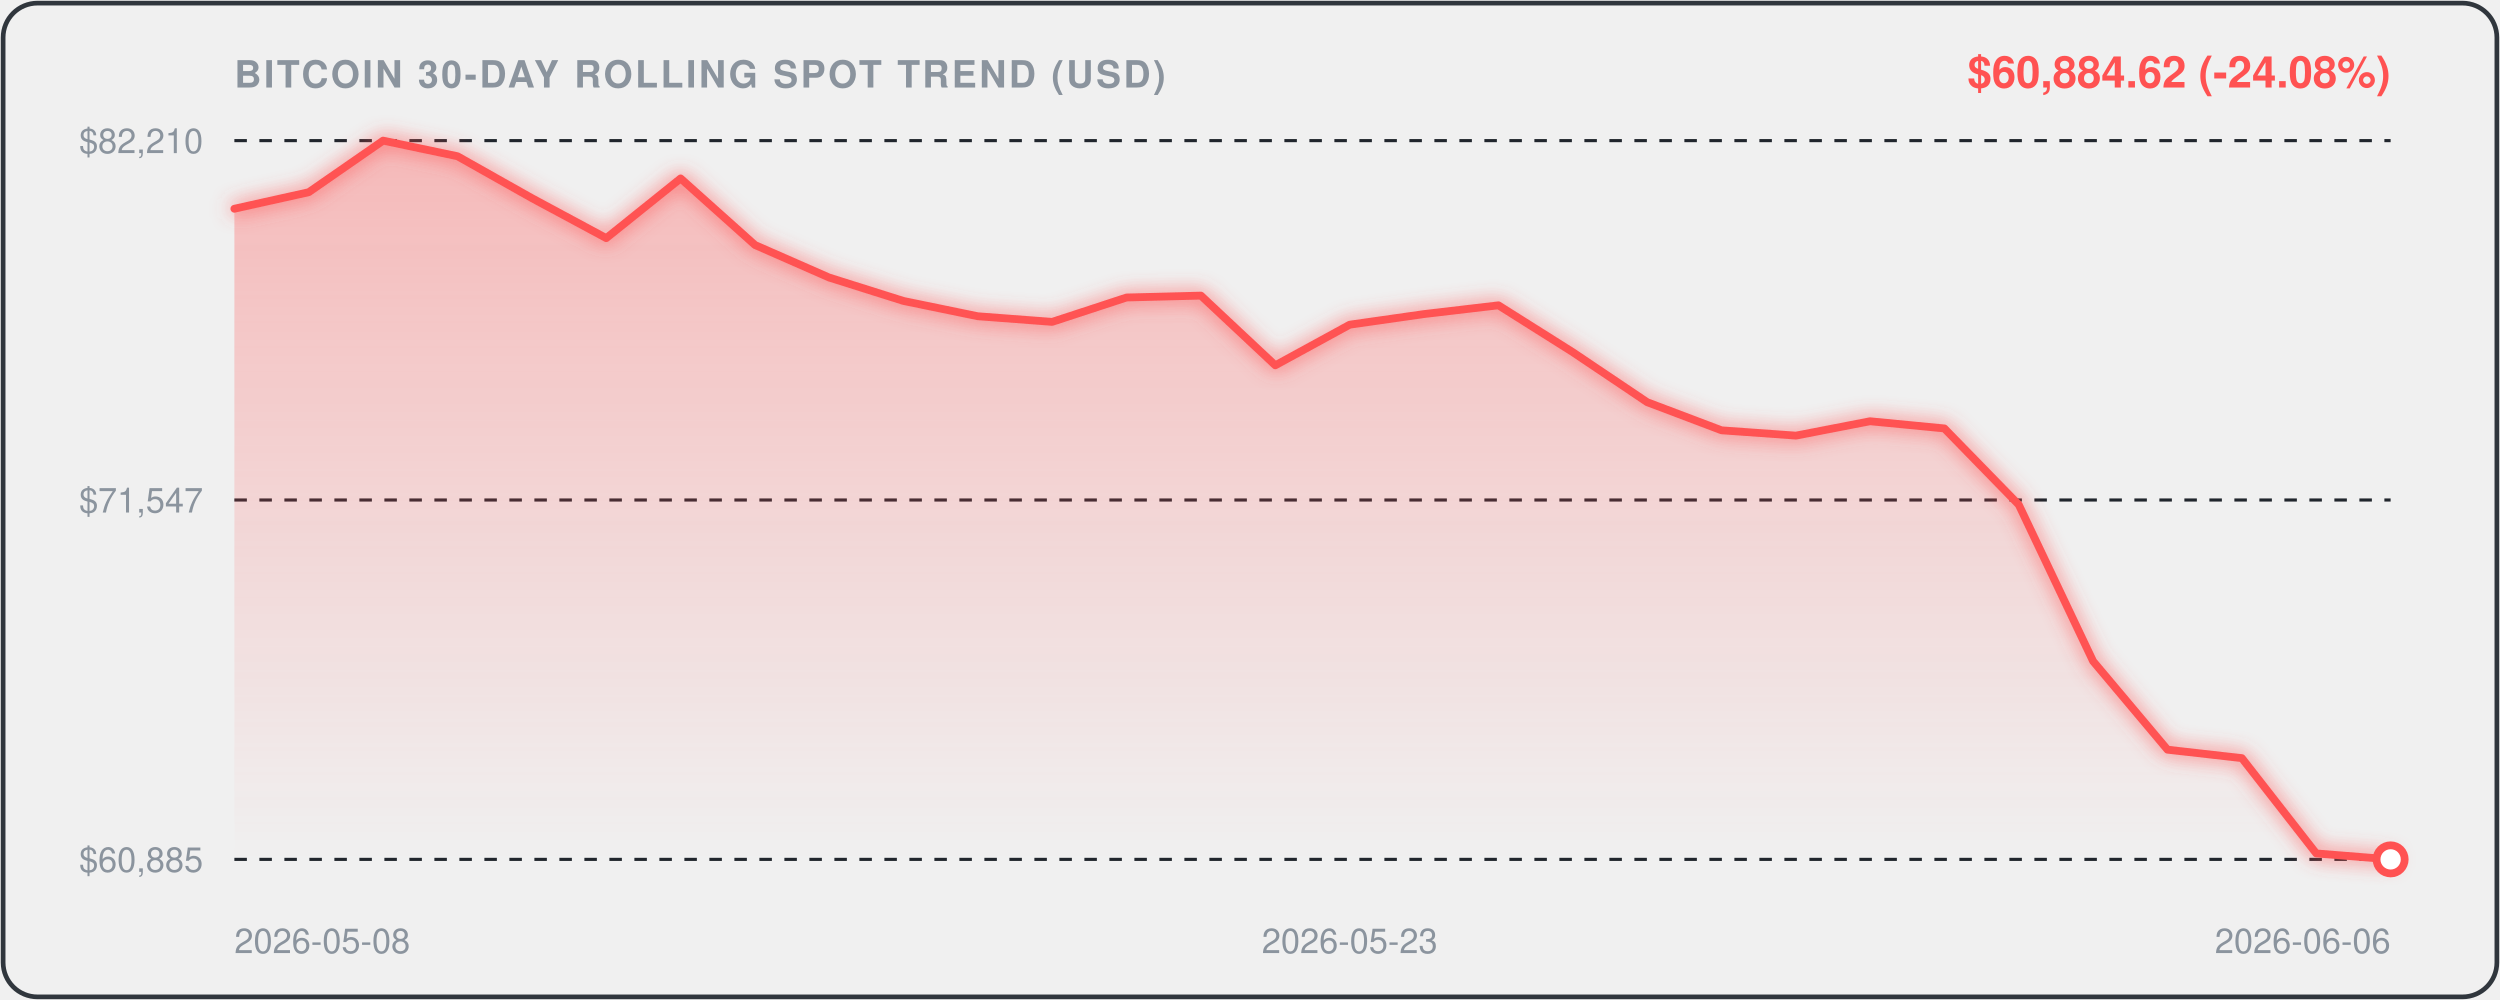
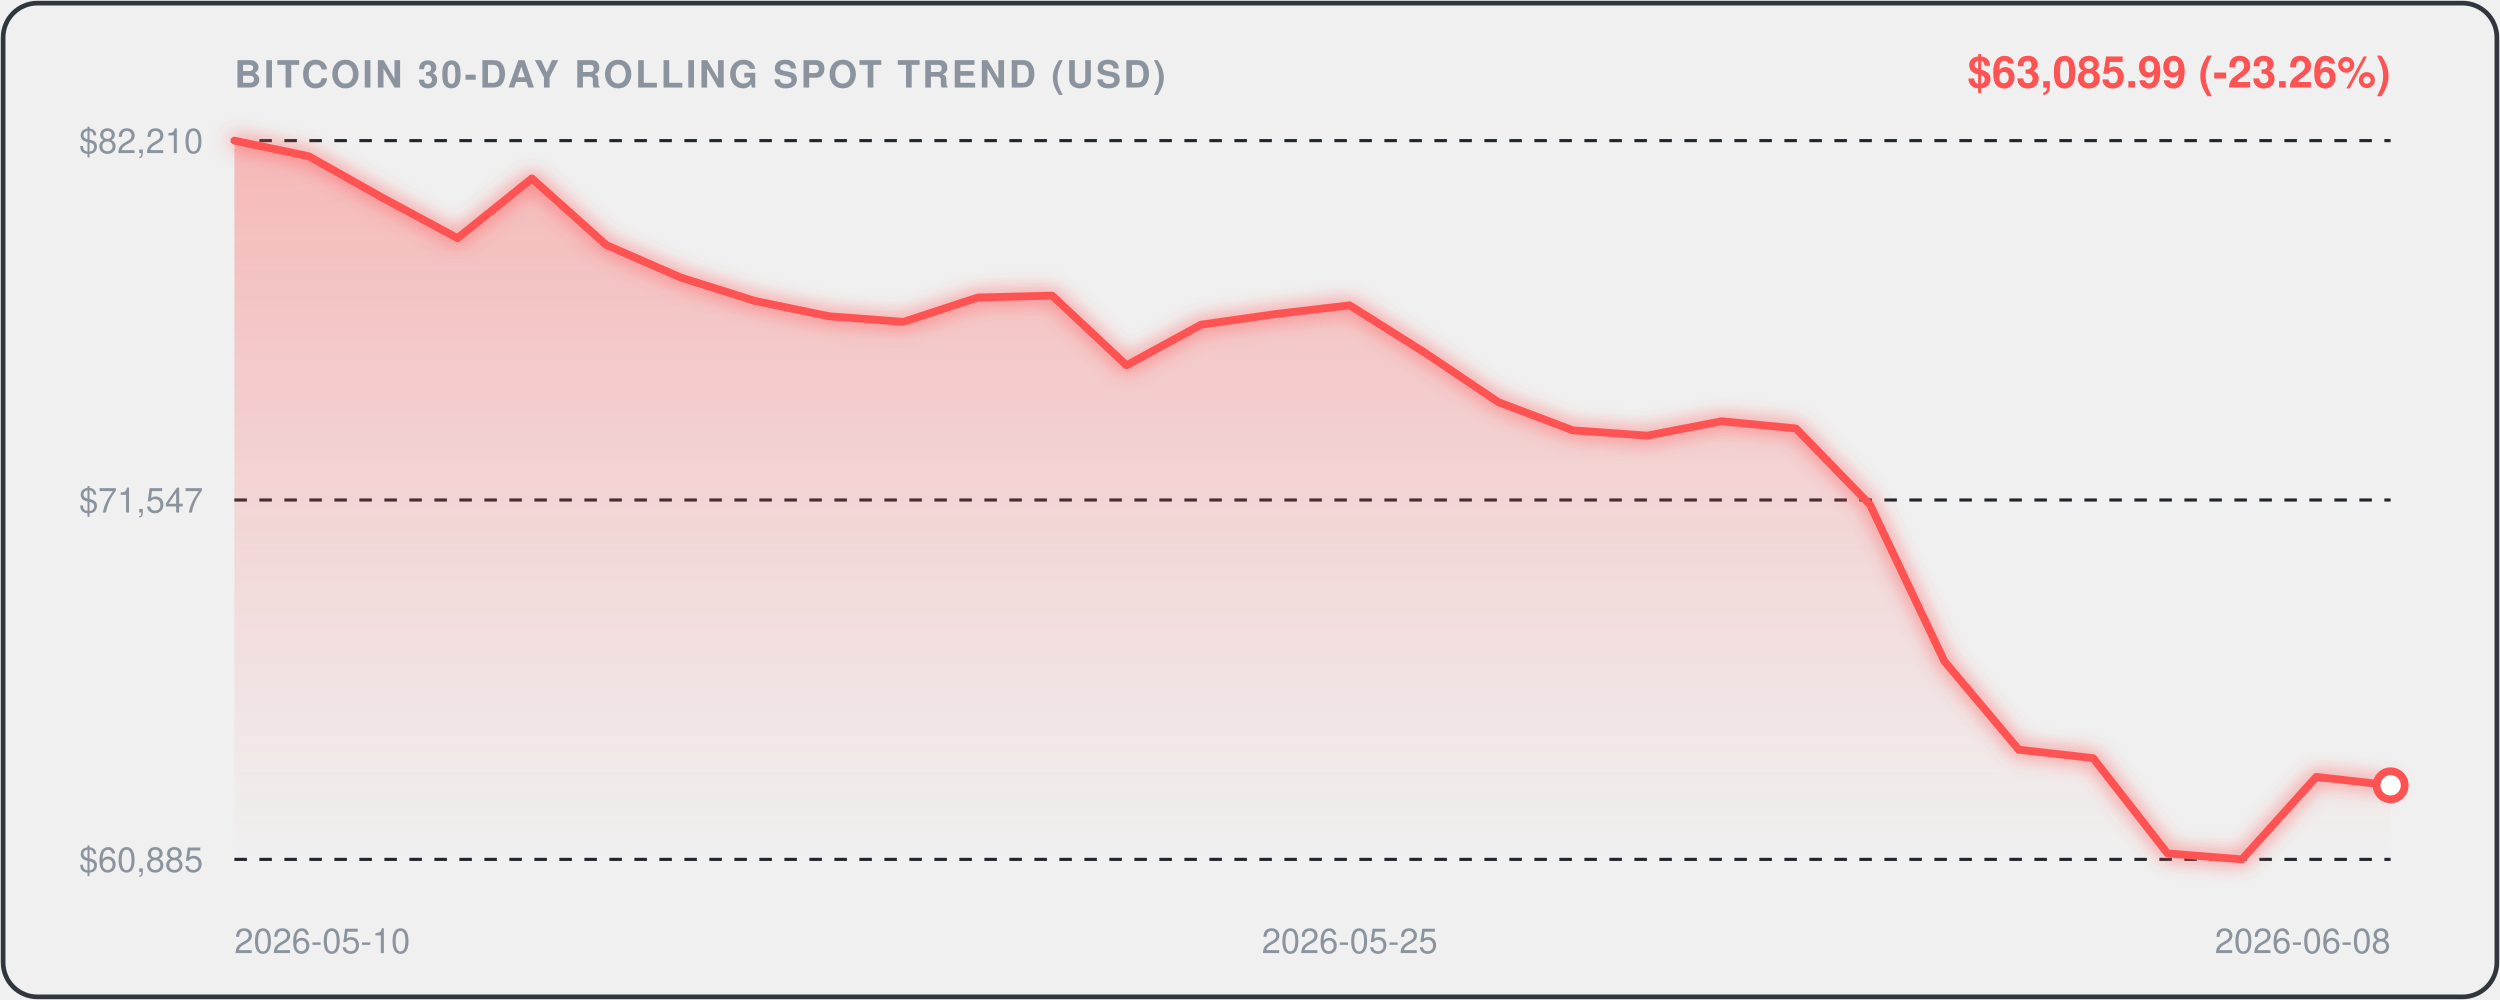
<svg xmlns="http://www.w3.org/2000/svg" viewBox="0 0 800 320" width="100%" height="100%" style="background:#0d1117;border-radius:12px;font-family:-apple-system,BlinkMacSystemFont,'Segoe UI',Helvetica,Arial,sans-serif;">
  <defs>
    <linearGradient id="areaGrad" x1="0" y1="0" x2="0" y2="1">
      <stop offset="0%" stop-color="rgba(255, 82, 82, 0.35)" />
      <stop offset="100%" stop-color="rgba(255, 82, 82, 0.0)" />
    </linearGradient>
    <filter id="glow" x="-20%" y="-20%" width="140%" height="140%">
      <feGaussianBlur stdDeviation="3" result="blur" />
      <feComposite in="SourceGraphic" in2="blur" operator="over" />
    </filter>
  </defs>
  <rect x="1" y="1" width="798" height="318" rx="11" fill="none" stroke="#30363d" stroke-width="1.5" />
  <text x="75" y="28" fill="#8b949e" font-size="12" font-weight="600" letter-spacing="0.8">BITCOIN 30-DAY ROLLING SPOT TREND (USD)</text>
-   <text x="765" y="28" text-anchor="end" fill="#FF5252" font-size="14" font-weight="700">$60,884.62 (-24.08%)</text>
+   <text x="765" y="28" text-anchor="end" fill="#FF5252" font-size="14" font-weight="700">$63,085.99 (-23.26%)</text>
  <line x1="75" y1="45" x2="765" y2="45" stroke="#21262d" stroke-width="1" stroke-dasharray="4,4" />
  <text x="65" y="49" text-anchor="end" fill="#8b949e" font-size="11">$82,210</text>
  <line x1="75" y1="160.0" x2="765" y2="160.0" stroke="#21262d" stroke-width="1" stroke-dasharray="4,4" />
  <text x="65" y="164.0" text-anchor="end" fill="#8b949e" font-size="11">$71,547</text>
  <line x1="75" y1="275" x2="765" y2="275" stroke="#21262d" stroke-width="1" stroke-dasharray="4,4" />
  <text x="65" y="279" text-anchor="end" fill="#8b949e" font-size="11">$60,885</text>
-   <path d="M 75.0,66.8 L 98.8,61.5 L 122.6,45.0 L 146.4,50.0 L 170.2,63.4 L 194.0,76.2 L 217.8,57.1 L 241.6,78.4 L 265.3,88.8 L 289.1,96.3 L 312.9,101.2 L 336.7,103.0 L 360.5,95.2 L 384.3,94.6 L 408.1,116.9 L 431.9,103.9 L 455.7,100.5 L 479.5,97.7 L 503.3,112.7 L 527.1,128.7 L 550.9,137.7 L 574.7,139.4 L 598.4,134.8 L 622.2,137.1 L 646.0,161.5 L 669.8,211.6 L 693.6,239.9 L 717.4,242.6 L 741.2,273.1 L 765.0,275.0 L 765.0,275.0 L 75.0,275.0 Z" fill="url(#areaGrad)" />
-   <path d="M 75.0,66.8 L 98.8,61.5 L 122.6,45.0 L 146.4,50.0 L 170.2,63.4 L 194.0,76.2 L 217.8,57.1 L 241.6,78.4 L 265.3,88.8 L 289.1,96.3 L 312.9,101.2 L 336.7,103.0 L 360.5,95.2 L 384.3,94.6 L 408.1,116.9 L 431.9,103.9 L 455.7,100.5 L 479.5,97.7 L 503.3,112.7 L 527.1,128.7 L 550.9,137.7 L 574.7,139.4 L 598.4,134.8 L 622.2,137.1 L 646.0,161.5 L 669.8,211.6 L 693.6,239.9 L 717.4,242.6 L 741.2,273.1 L 765.0,275.0" fill="none" stroke="#FF5252" stroke-width="2.5" stroke-linecap="round" stroke-linejoin="round" filter="url(#glow)" />
-   <circle cx="765.0" cy="275.0" r="4.5" fill="#ffffff" stroke="#FF5252" stroke-width="2.5" />
-   <text x="75.0" y="305" fill="#8b949e" font-size="11" text-anchor="start">2026-05-08</text>
-   <text x="431.9" y="305" fill="#8b949e" font-size="11" text-anchor="middle">2026-05-23</text>
-   <text x="765.0" y="305" fill="#8b949e" font-size="11" text-anchor="end">2026-06-06</text>
+   <path d="M 75.0,45.0 L 98.8,50.0 L 122.6,63.4 L 146.4,76.2 L 170.2,57.1 L 194.0,78.4 L 217.8,88.8 L 241.6,96.3 L 265.3,101.2 L 289.1,103.0 L 312.9,95.2 L 336.7,94.6 L 360.5,116.9 L 384.3,103.9 L 408.1,100.5 L 431.9,97.7 L 455.7,112.7 L 479.5,128.7 L 503.3,137.7 L 527.1,139.4 L 550.9,134.8 L 574.7,137.1 L 598.4,161.5 L 622.2,211.6 L 646.0,239.9 L 669.8,242.6 L 693.6,273.1 L 717.4,275.0 L 741.2,248.6 L 765.0,251.3 L 765.0,275.0 L 75.0,275.0 Z" fill="url(#areaGrad)" />
+   <path d="M 75.0,45.0 L 98.8,50.0 L 122.6,63.4 L 146.4,76.2 L 170.2,57.1 L 194.0,78.4 L 217.8,88.8 L 241.6,96.3 L 265.3,101.2 L 289.1,103.0 L 312.9,95.2 L 336.7,94.6 L 360.5,116.9 L 384.3,103.9 L 408.1,100.5 L 431.9,97.7 L 455.7,112.7 L 479.5,128.7 L 503.3,137.7 L 527.1,139.4 L 550.9,134.8 L 574.7,137.1 L 598.4,161.5 L 622.2,211.6 L 646.0,239.9 L 669.8,242.6 L 693.6,273.1 L 717.4,275.0 L 741.2,248.6 L 765.0,251.3" fill="none" stroke="#FF5252" stroke-width="2.5" stroke-linecap="round" stroke-linejoin="round" filter="url(#glow)" />
+   <circle cx="765.0" cy="251.3" r="4.5" fill="#ffffff" stroke="#FF5252" stroke-width="2.5" />
+   <text x="75.0" y="305" fill="#8b949e" font-size="11" text-anchor="start">2026-05-10</text>
+   <text x="431.9" y="305" fill="#8b949e" font-size="11" text-anchor="middle">2026-05-25</text>
+   <text x="765.0" y="305" fill="#8b949e" font-size="11" text-anchor="end">2026-06-08</text>
</svg>
